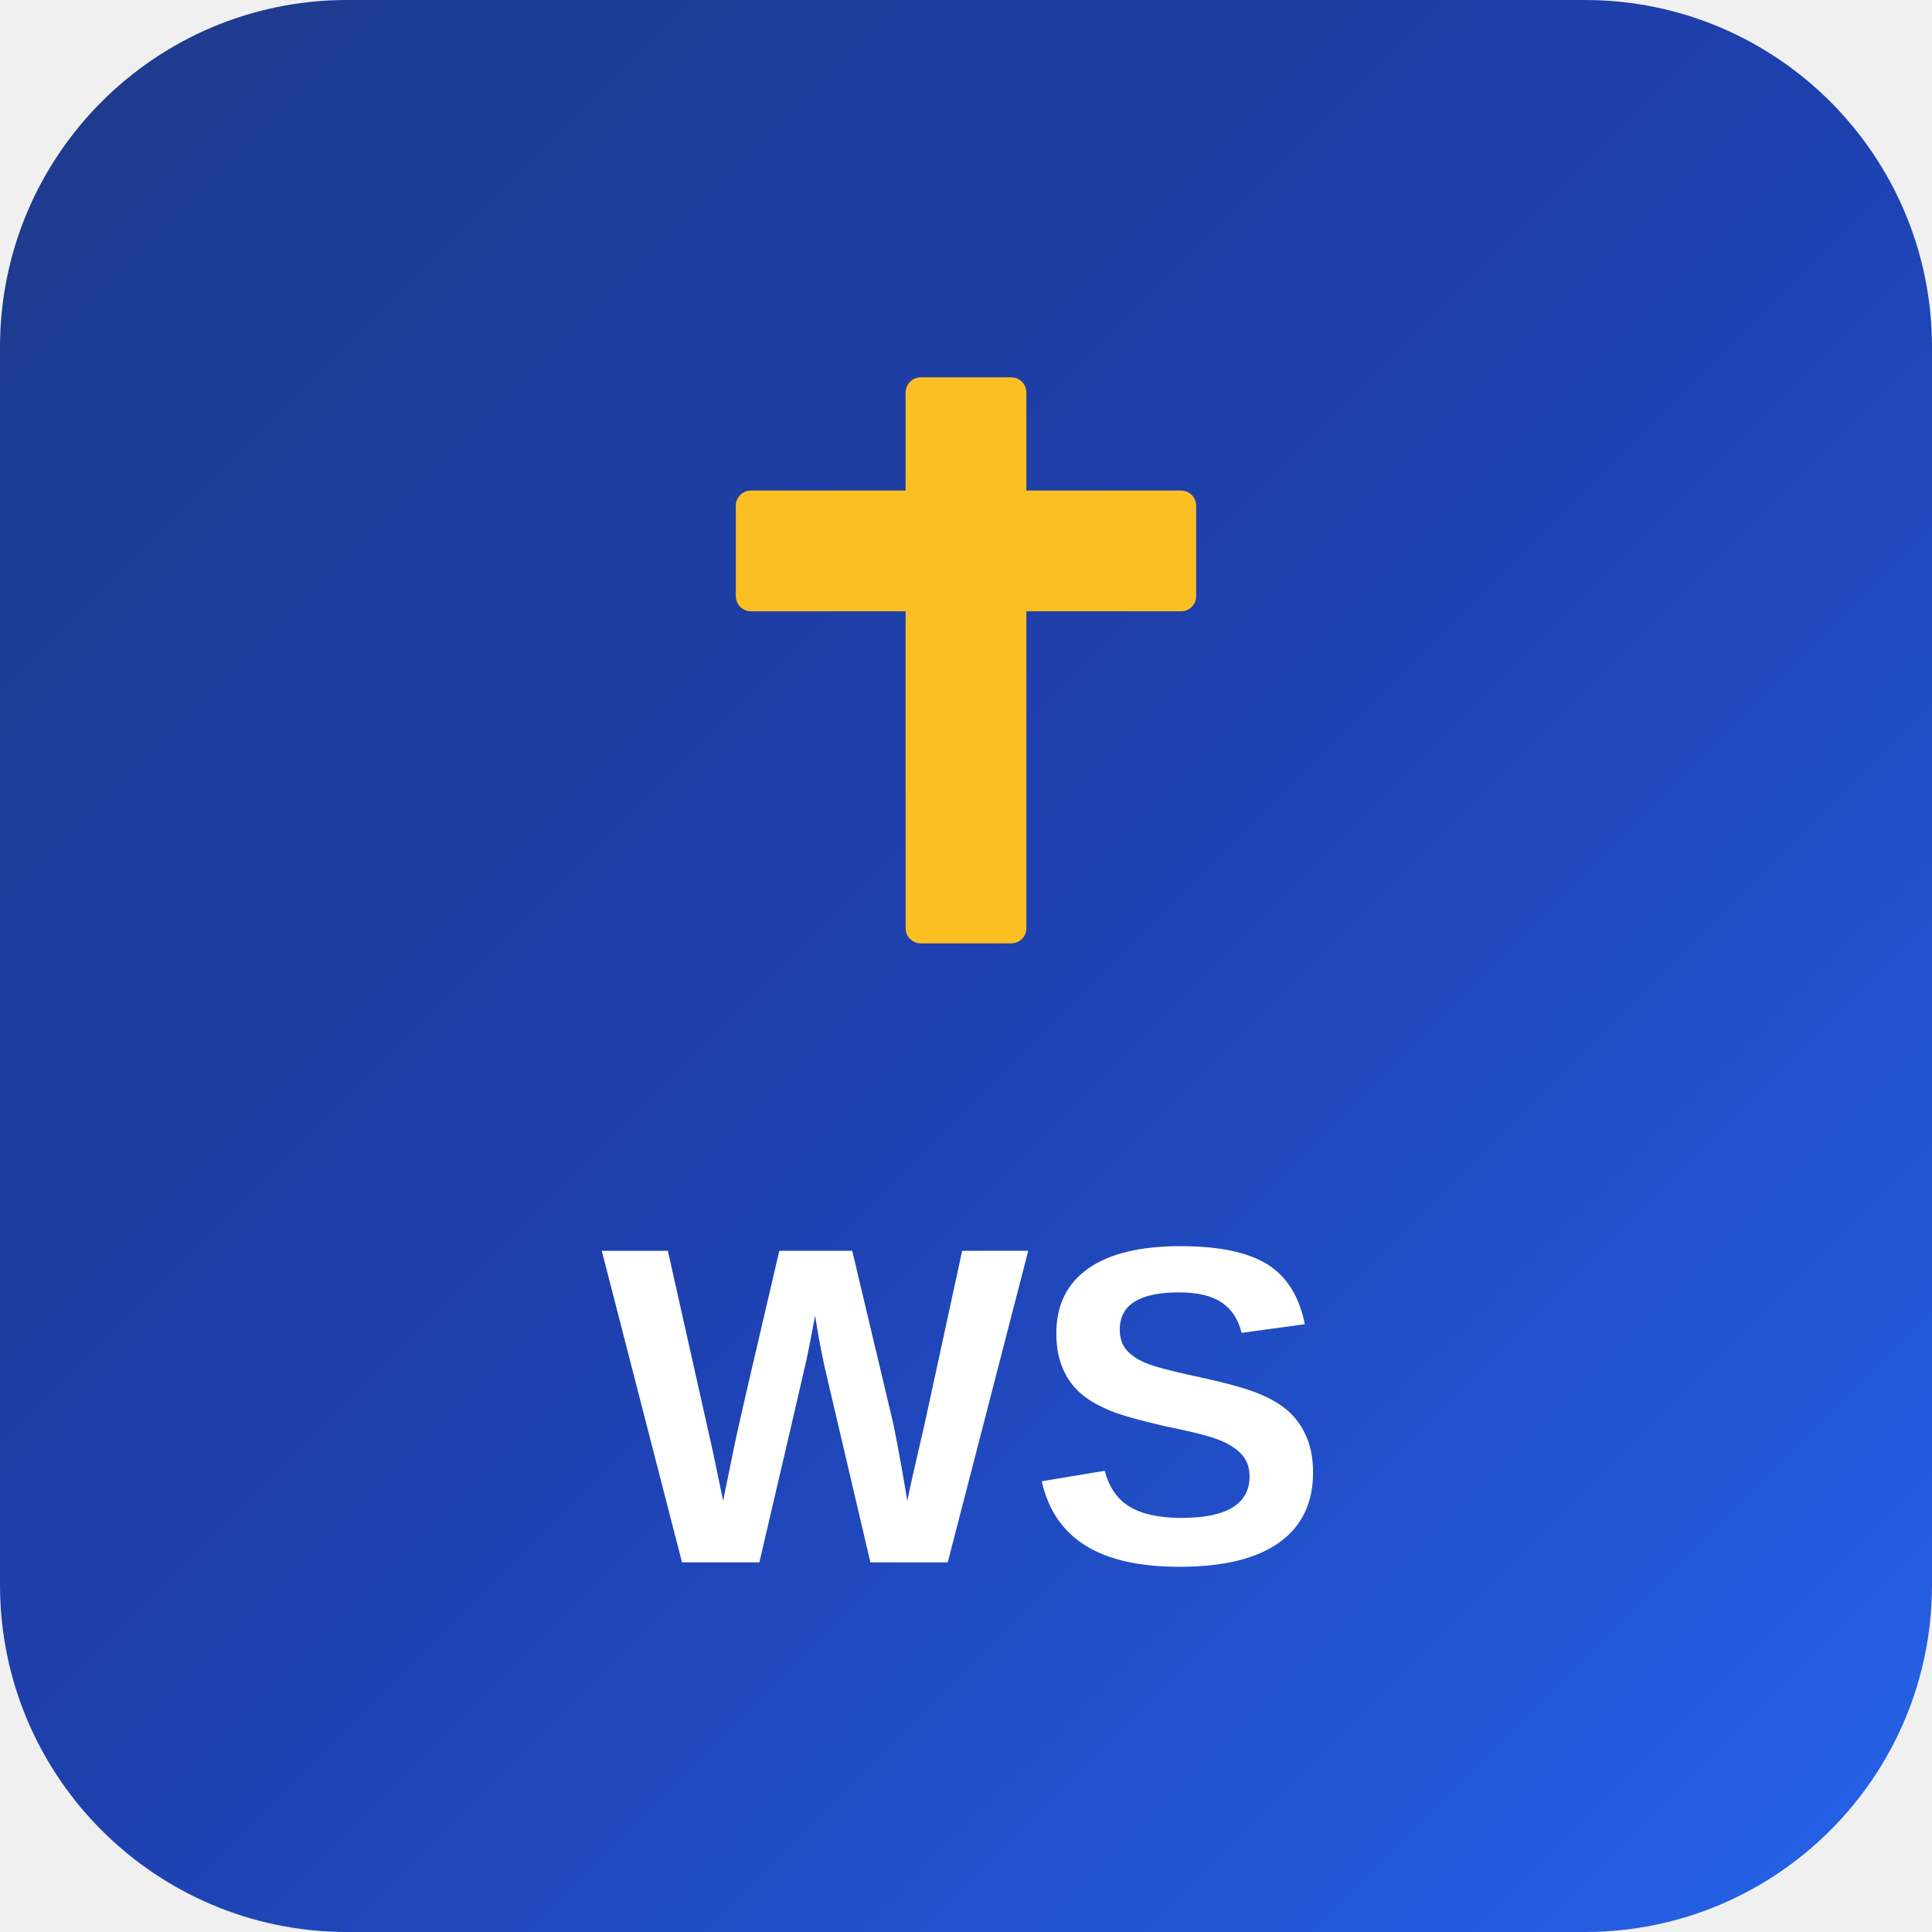
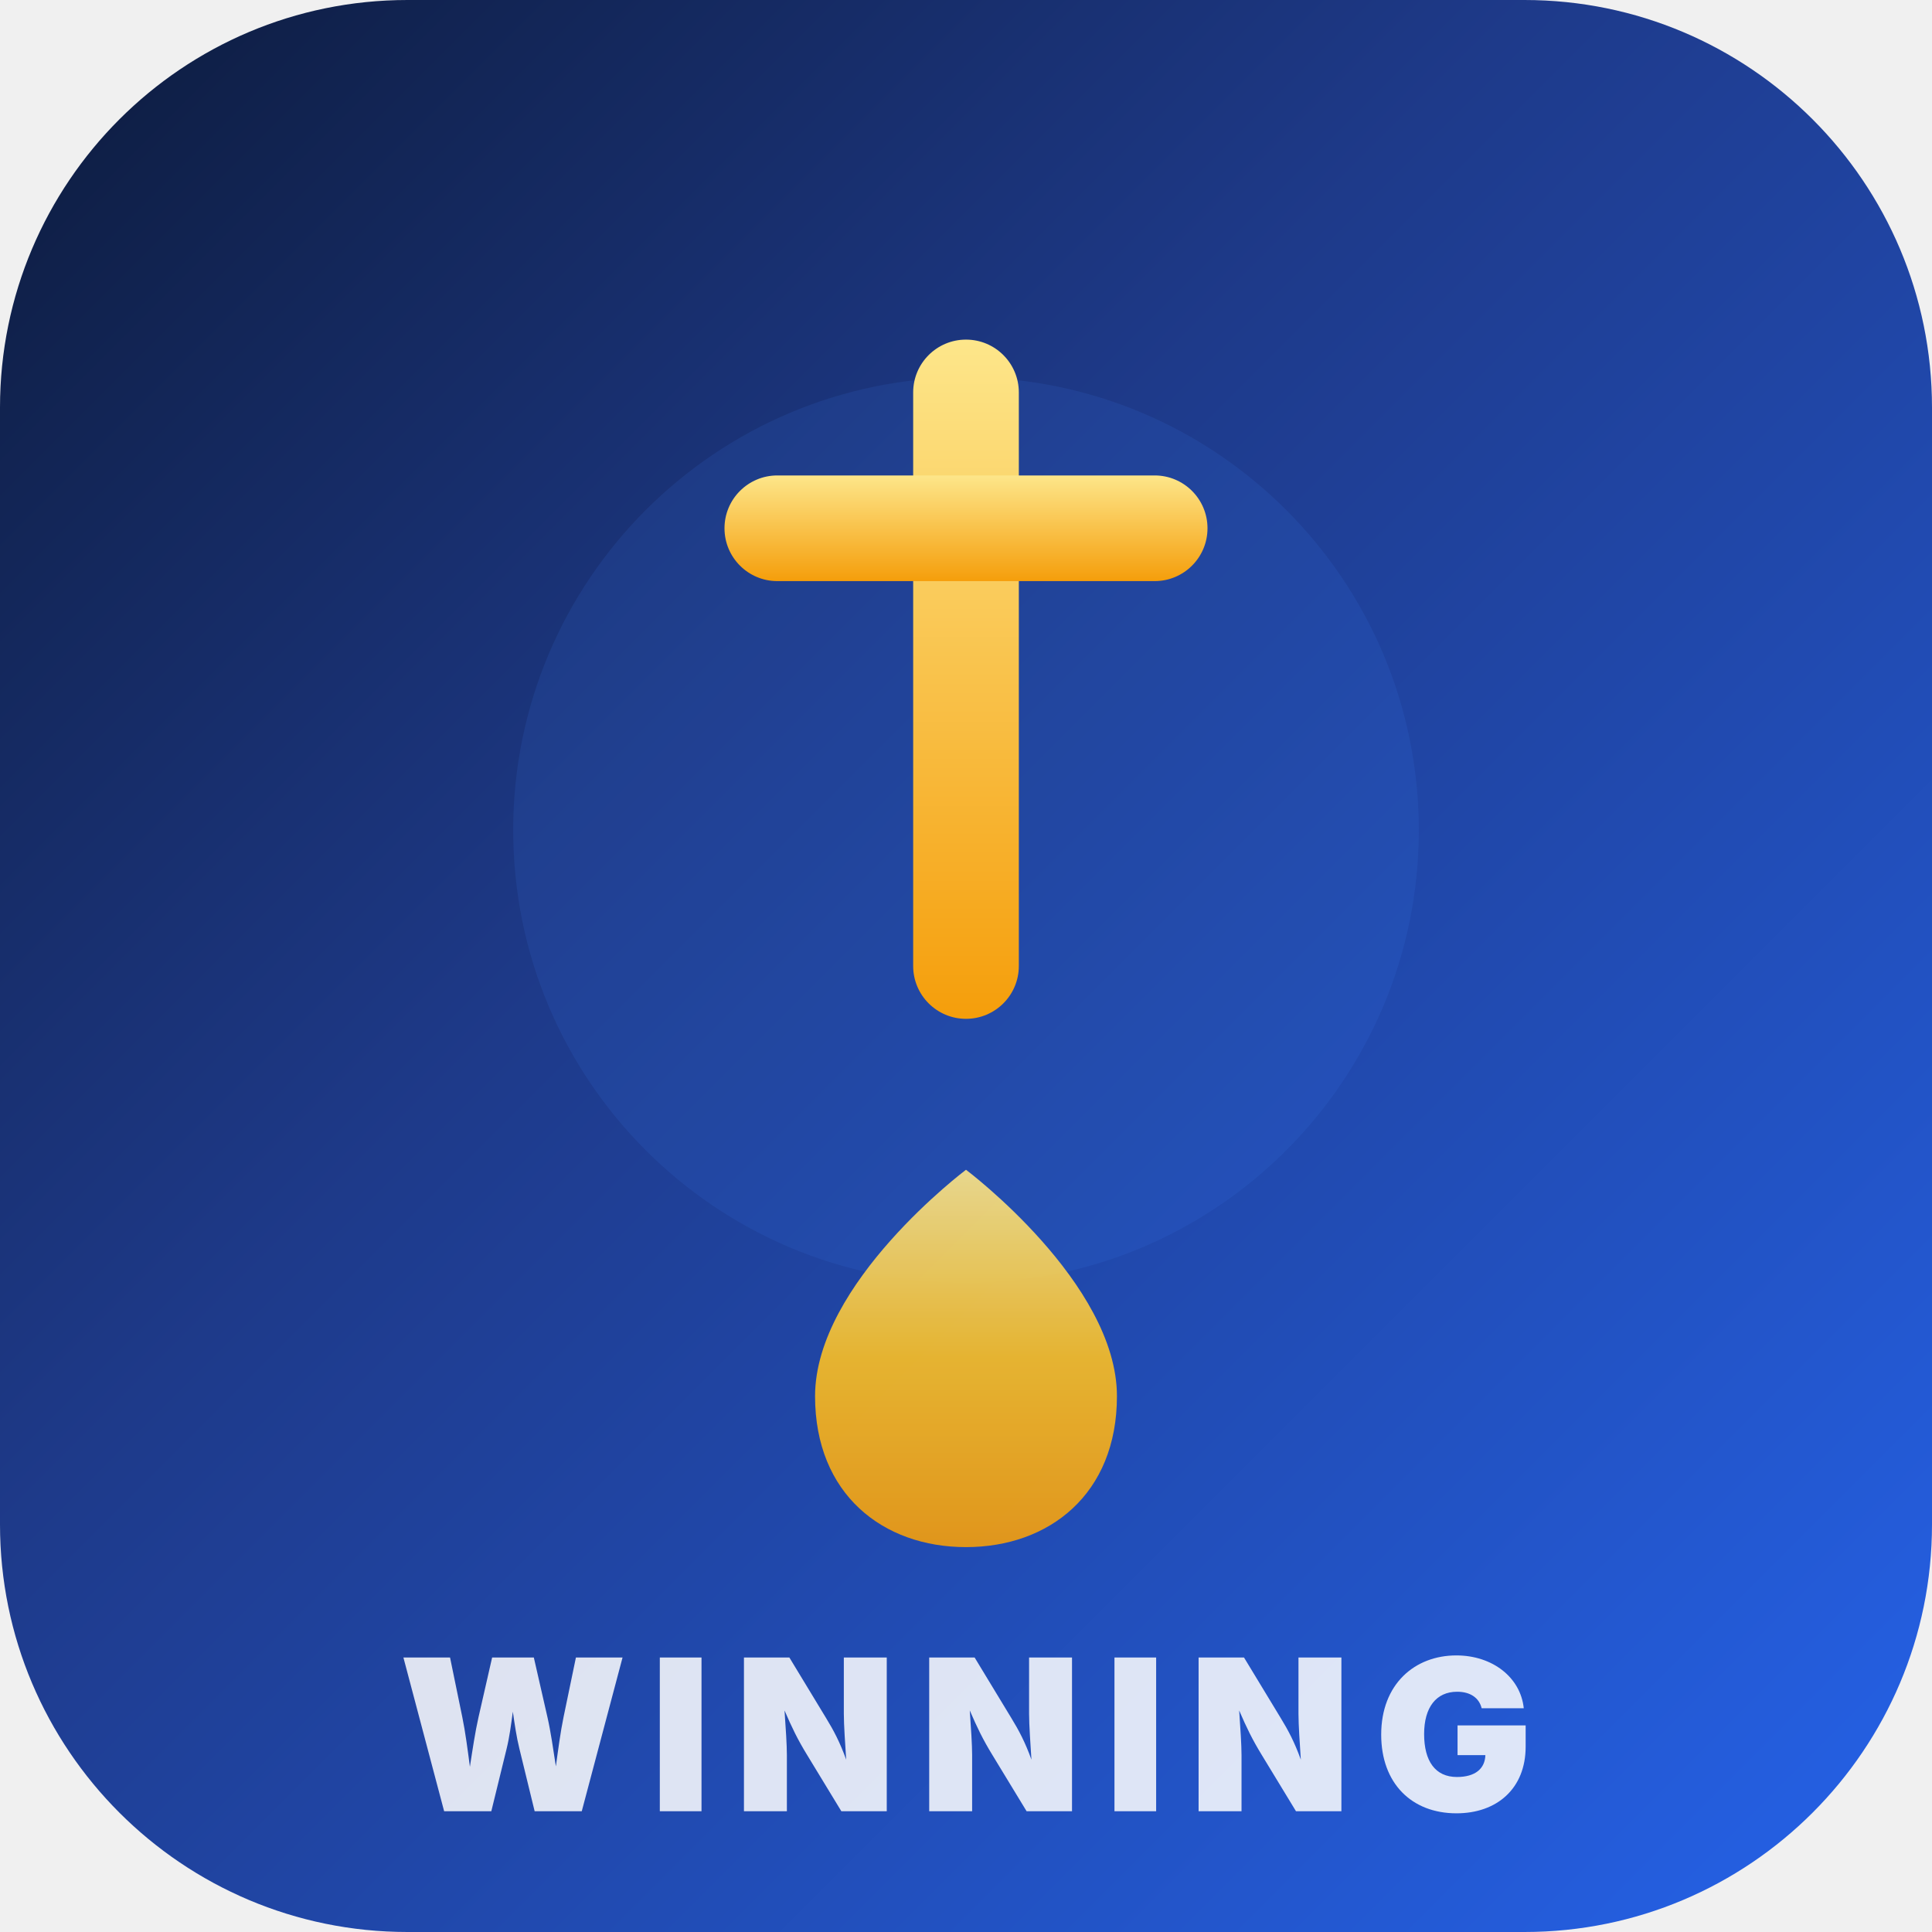
<svg xmlns="http://www.w3.org/2000/svg" width="512" height="512" viewBox="0 0 512 512">
  <defs>
    <linearGradient id="bg" x1="0" y1="0" x2="1" y2="1">
-       <stop offset="0%" stop-color="#1E3A8A" />
-       <stop offset="50%" stop-color="#1E40AF" />
+       <stop offset="0%" stop-color="#0c1a3a" />
+       <stop offset="40%" stop-color="#1E3A8A" />
      <stop offset="100%" stop-color="#2563EB" />
    </linearGradient>
+     <linearGradient id="cross" x1="0" y1="0" x2="0" y2="1">
+       <stop offset="0%" stop-color="#FDE68A" />
+       <stop offset="100%" stop-color="#F59E0B" />
+     </linearGradient>
+     <linearGradient id="flame" x1="0.5" y1="1" x2="0.5" y2="0">
+       <stop offset="0%" stop-color="#F59E0B" />
+       <stop offset="50%" stop-color="#FBBF24" />
+       <stop offset="100%" stop-color="#FDE68A" />
+     </linearGradient>
  </defs>
-   <rect width="512" height="512" rx="92" fill="url(#bg)" />
-   <rect x="240" y="100" width="32" height="150" rx="4" fill="#FBBF24" />
-   <rect x="195" y="130" width="122" height="32" rx="4" fill="#FBBF24" />
-   <text x="256" y="380" font-family="Arial, sans-serif" font-weight="bold" font-size="120" fill="white" text-anchor="middle" dominant-baseline="middle">WS</text>
+   <rect width="512" height="512" rx="108" fill="url(#bg)" />
+   <circle cx="256" cy="220" r="120" fill="#3B82F6" opacity="0.12" />
+   <rect x="242" y="90" width="28" height="180" rx="14" fill="url(#cross)" />
+   <rect x="192" y="126" width="128" height="28" rx="14" fill="url(#cross)" />
+   <path d="M256 310 C256 310 216 340 216 370 C216 396 234 410 256 410 C278 410 296 396 296 370 C296 340 256 310 256 310Z" fill="url(#flame)" opacity="0.9" />
+   <text x="256" y="480" font-family="system-ui, -apple-system, sans-serif" font-weight="900" font-size="56" fill="white" text-anchor="middle" letter-spacing="6" opacity="0.85">WINNING</text>
</svg>
